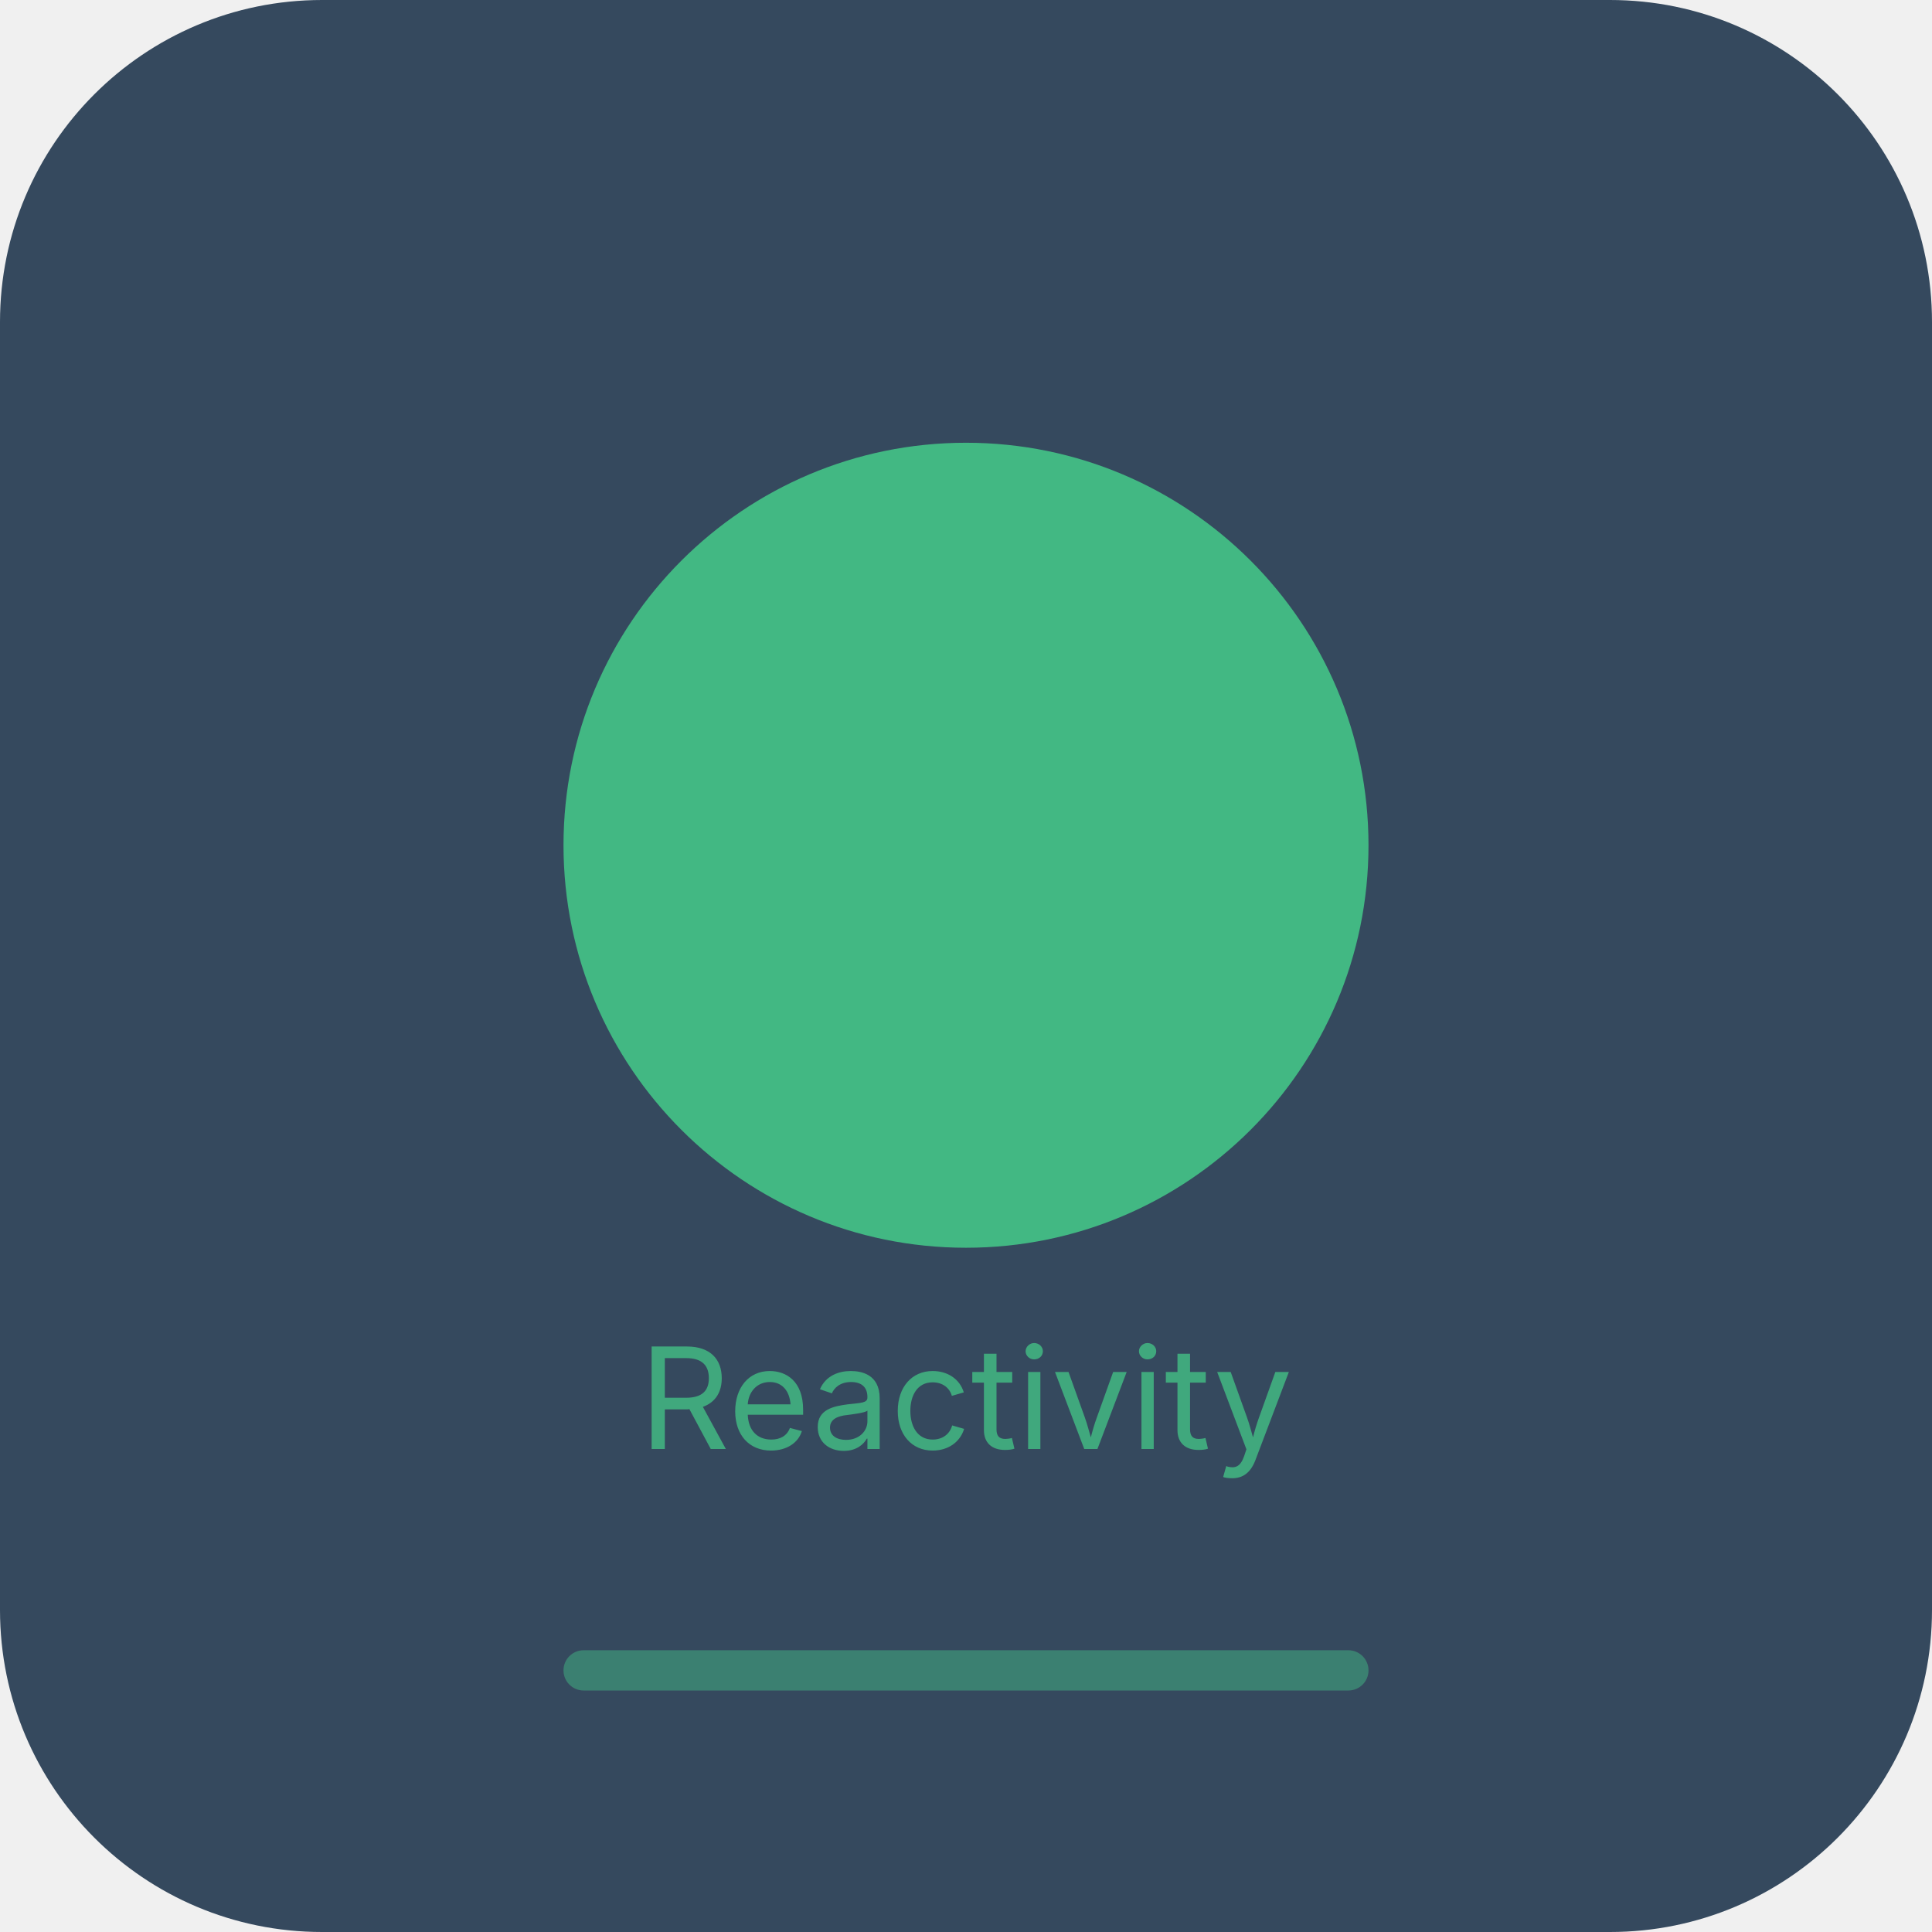
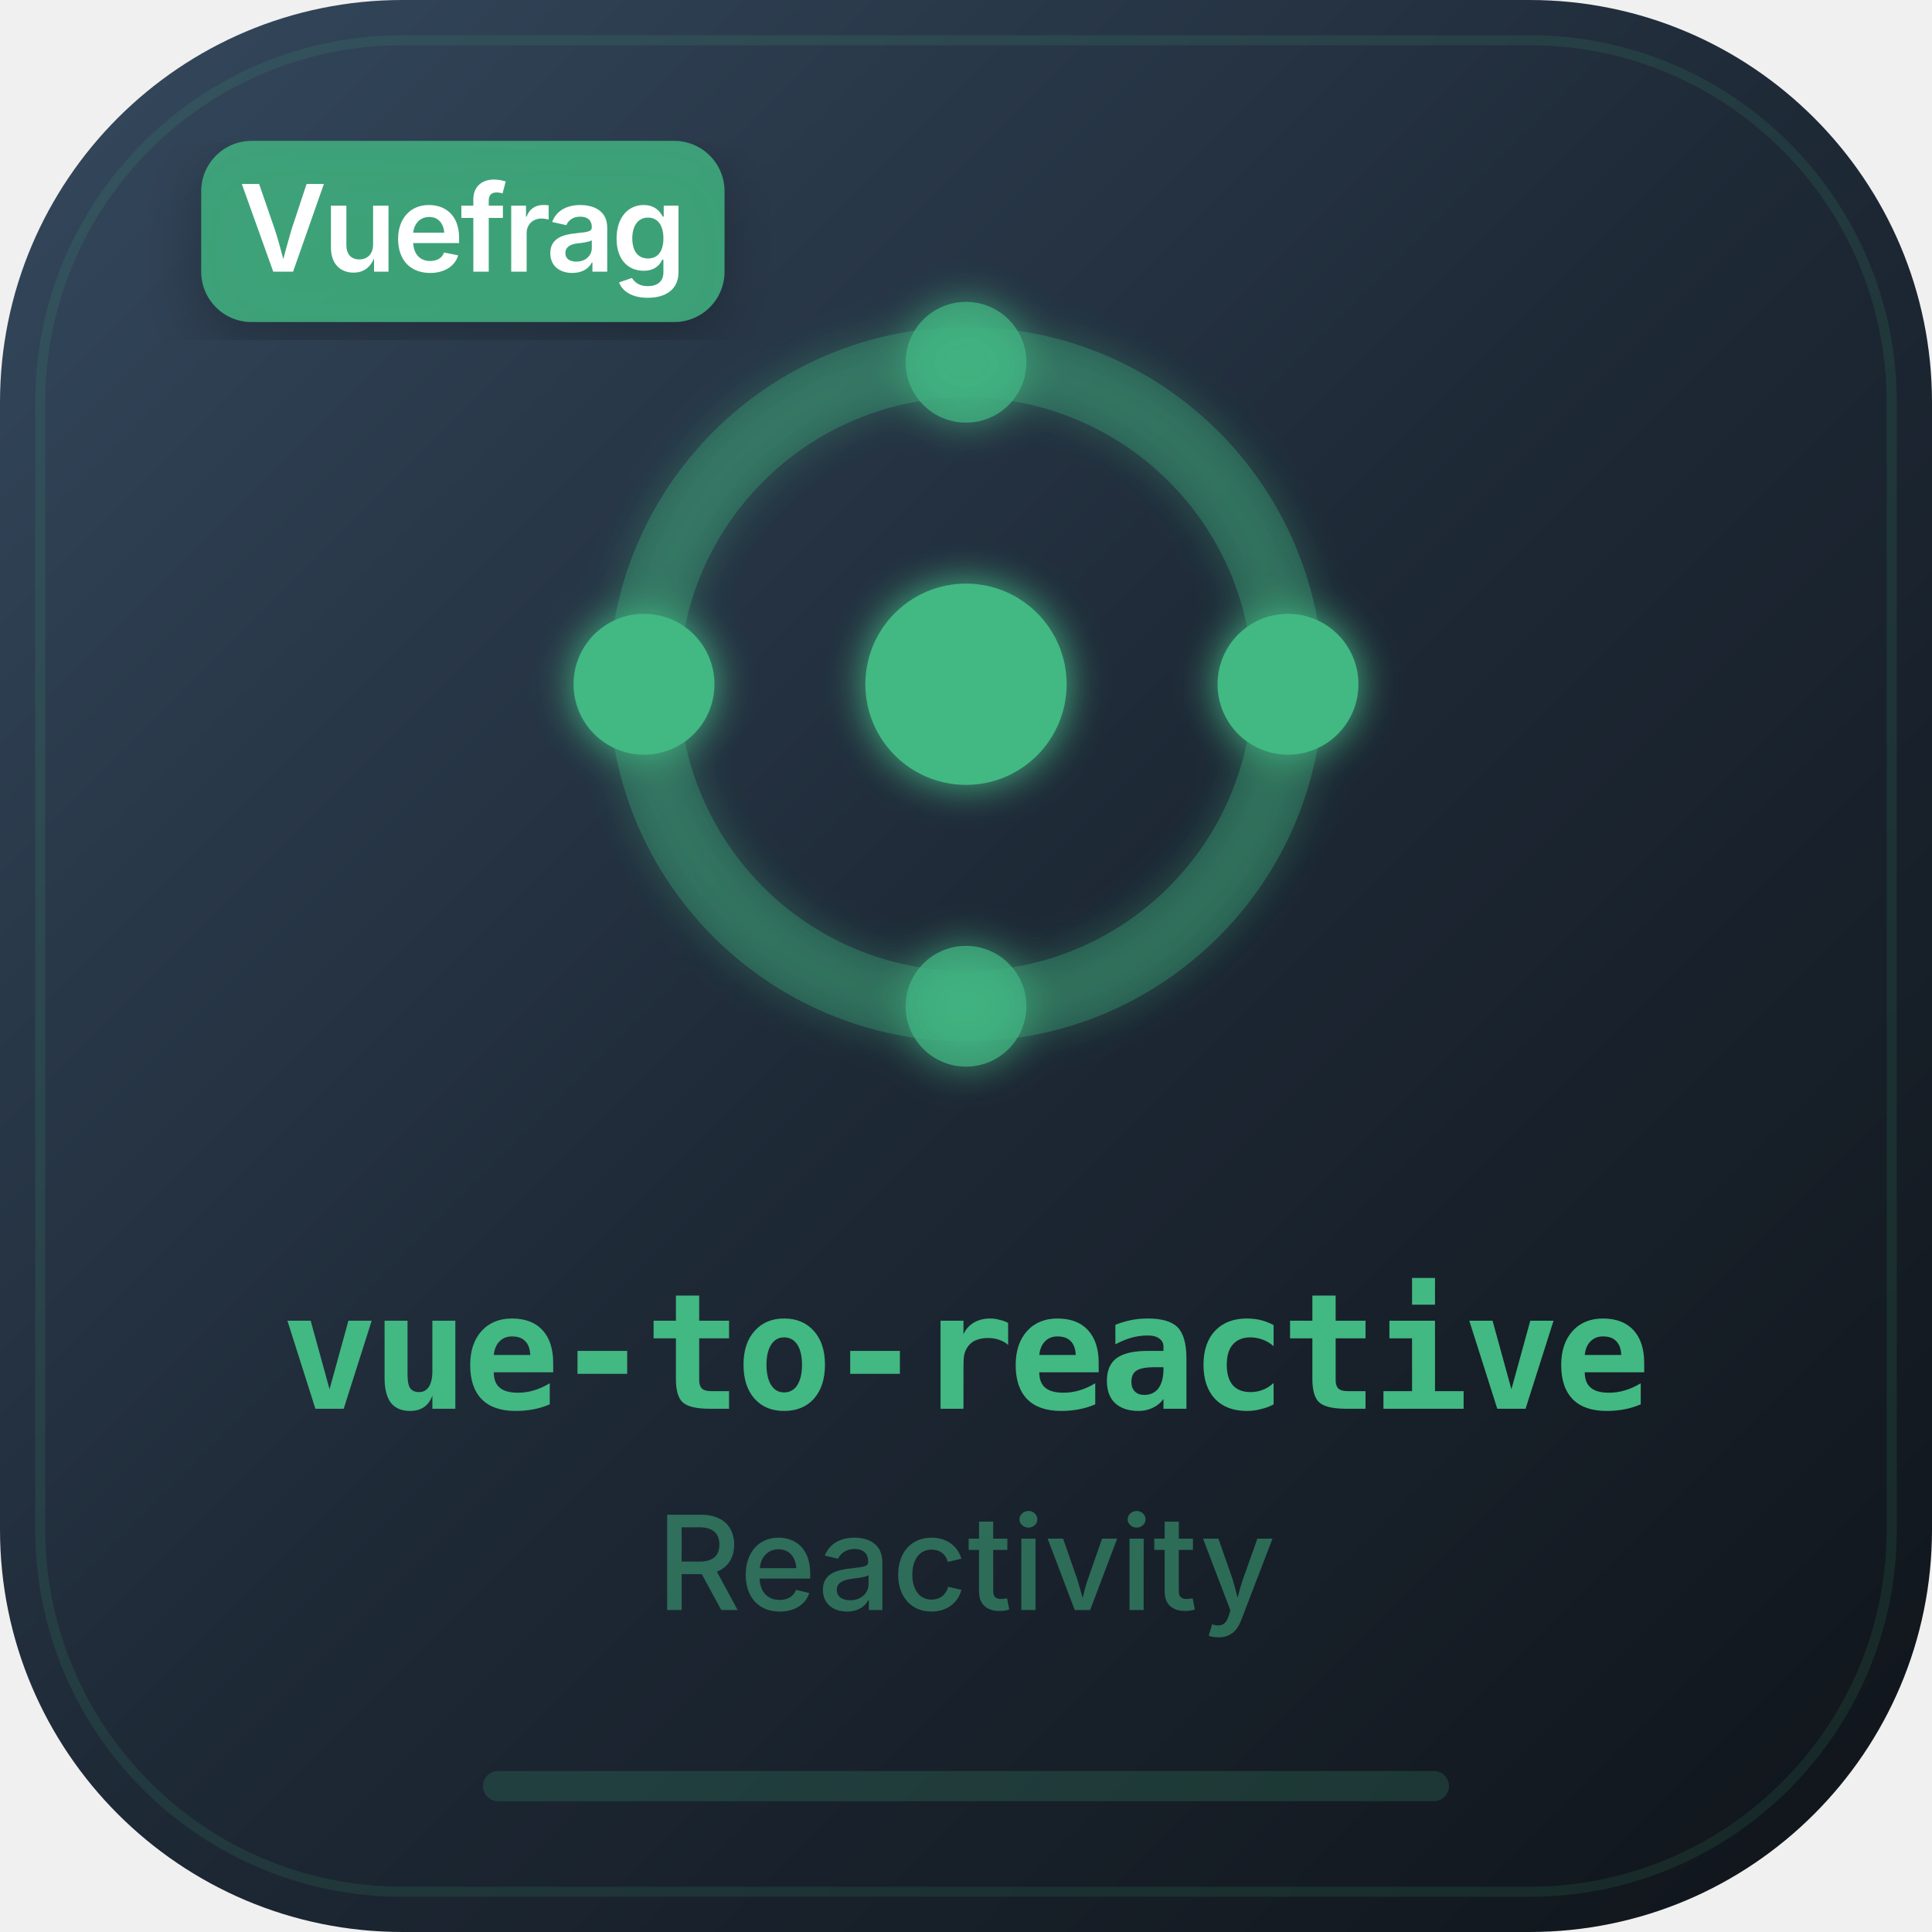
<svg xmlns="http://www.w3.org/2000/svg" width="96" height="96" viewBox="0 0 96 96">
-   <rect width="96" height="96" rx="16" fill="#35495e" />
-   <circle cx="48" cy="42" r="20" fill="#42b883" />
-   <text x="48" y="72" text-anchor="middle" font-family="system-ui, -apple-system, sans-serif" font-size="7" fill="#42b883" opacity="0.85">Reactivity</text>
-   <rect x="28" y="82" width="40" height="2" rx="1" fill="#42b883" opacity="0.5" />
+   <defs>
+     <linearGradient id="logo-bg-Reactivity" x1="0%" y1="0%" x2="100%" y2="100%">
+       <stop offset="0%" style="stop-color:#35495e;stop-opacity:1" />
+       <stop offset="50%" style="stop-color:#1e2936;stop-opacity:1" />
+       <stop offset="100%" style="stop-color:#0f1419;stop-opacity:1" />
+     </linearGradient>
+     <filter id="logo-shadow">
+       <feGaussianBlur in="SourceAlpha" stdDeviation="1.5" />
+       <feOffset dx="0" dy="1" result="offsetblur" />
+       <feComponentTransfer>
+         <feFuncA type="linear" slope="0.3" />
+       </feComponentTransfer>
+       <feMerge>
+         <feMergeNode />
+         <feMergeNode in="SourceGraphic" />
+       </feMerge>
+     </filter>
+     <filter id="glow">
+       <feGaussianBlur stdDeviation="1" result="coloredBlur" />
+       <feMerge>
+         <feMergeNode in="coloredBlur" />
+         <feMergeNode in="SourceGraphic" />
+       </feMerge>
+     </filter>
+   </defs>
+   <rect width="96" height="96" rx="20" fill="url(#logo-bg-Reactivity)" />
+   <rect x="2" y="2" width="92" height="92" rx="18" fill="none" stroke="#42b883" stroke-width="0.5" opacity="0.12" />
+   <g filter="url(#logo-shadow)">
+     <rect x="10" y="7" width="26" height="9" rx="2.5" fill="#42b883" opacity="0.8" />
+     <text x="23" y="13.5" text-anchor="middle" font-family="system-ui, -apple-system, sans-serif" font-size="6" font-weight="600" fill="white" letter-spacing="-0.2">Vuefrag</text>
+   </g>
+   <g filter="url(#glow)">
+     <circle cx="48" cy="34" r="16" fill="none" stroke="#42b883" stroke-width="3.5" opacity="0.3" />
+     <circle cx="48" cy="34" r="5" fill="#42b883" />
+     <circle cx="64" cy="34" r="3.5" fill="#42b883" />
+     <circle cx="32" cy="34" r="3.5" fill="#42b883" />
+     <circle cx="48" cy="18" r="3" fill="#42b883" opacity="0.7" />
+     <circle cx="48" cy="50" r="3" fill="#42b883" opacity="0.7" />
+   </g>
+   <text x="48" y="70" text-anchor="middle" font-family="ui-monospace, 'SF Mono', Menlo, monospace" font-size="8" font-weight="600" fill="#42b883" letter-spacing="-0.3">vue-to-reactive</text>
+   <text x="48" y="80" text-anchor="middle" font-family="system-ui, -apple-system, sans-serif" font-size="6.5" font-weight="500" fill="#42b883" opacity="0.5">Reactivity</text>
+   <rect x="24" y="88" width="48" height="1.5" rx="0.75" fill="#42b883" opacity="0.18" />
</svg>
